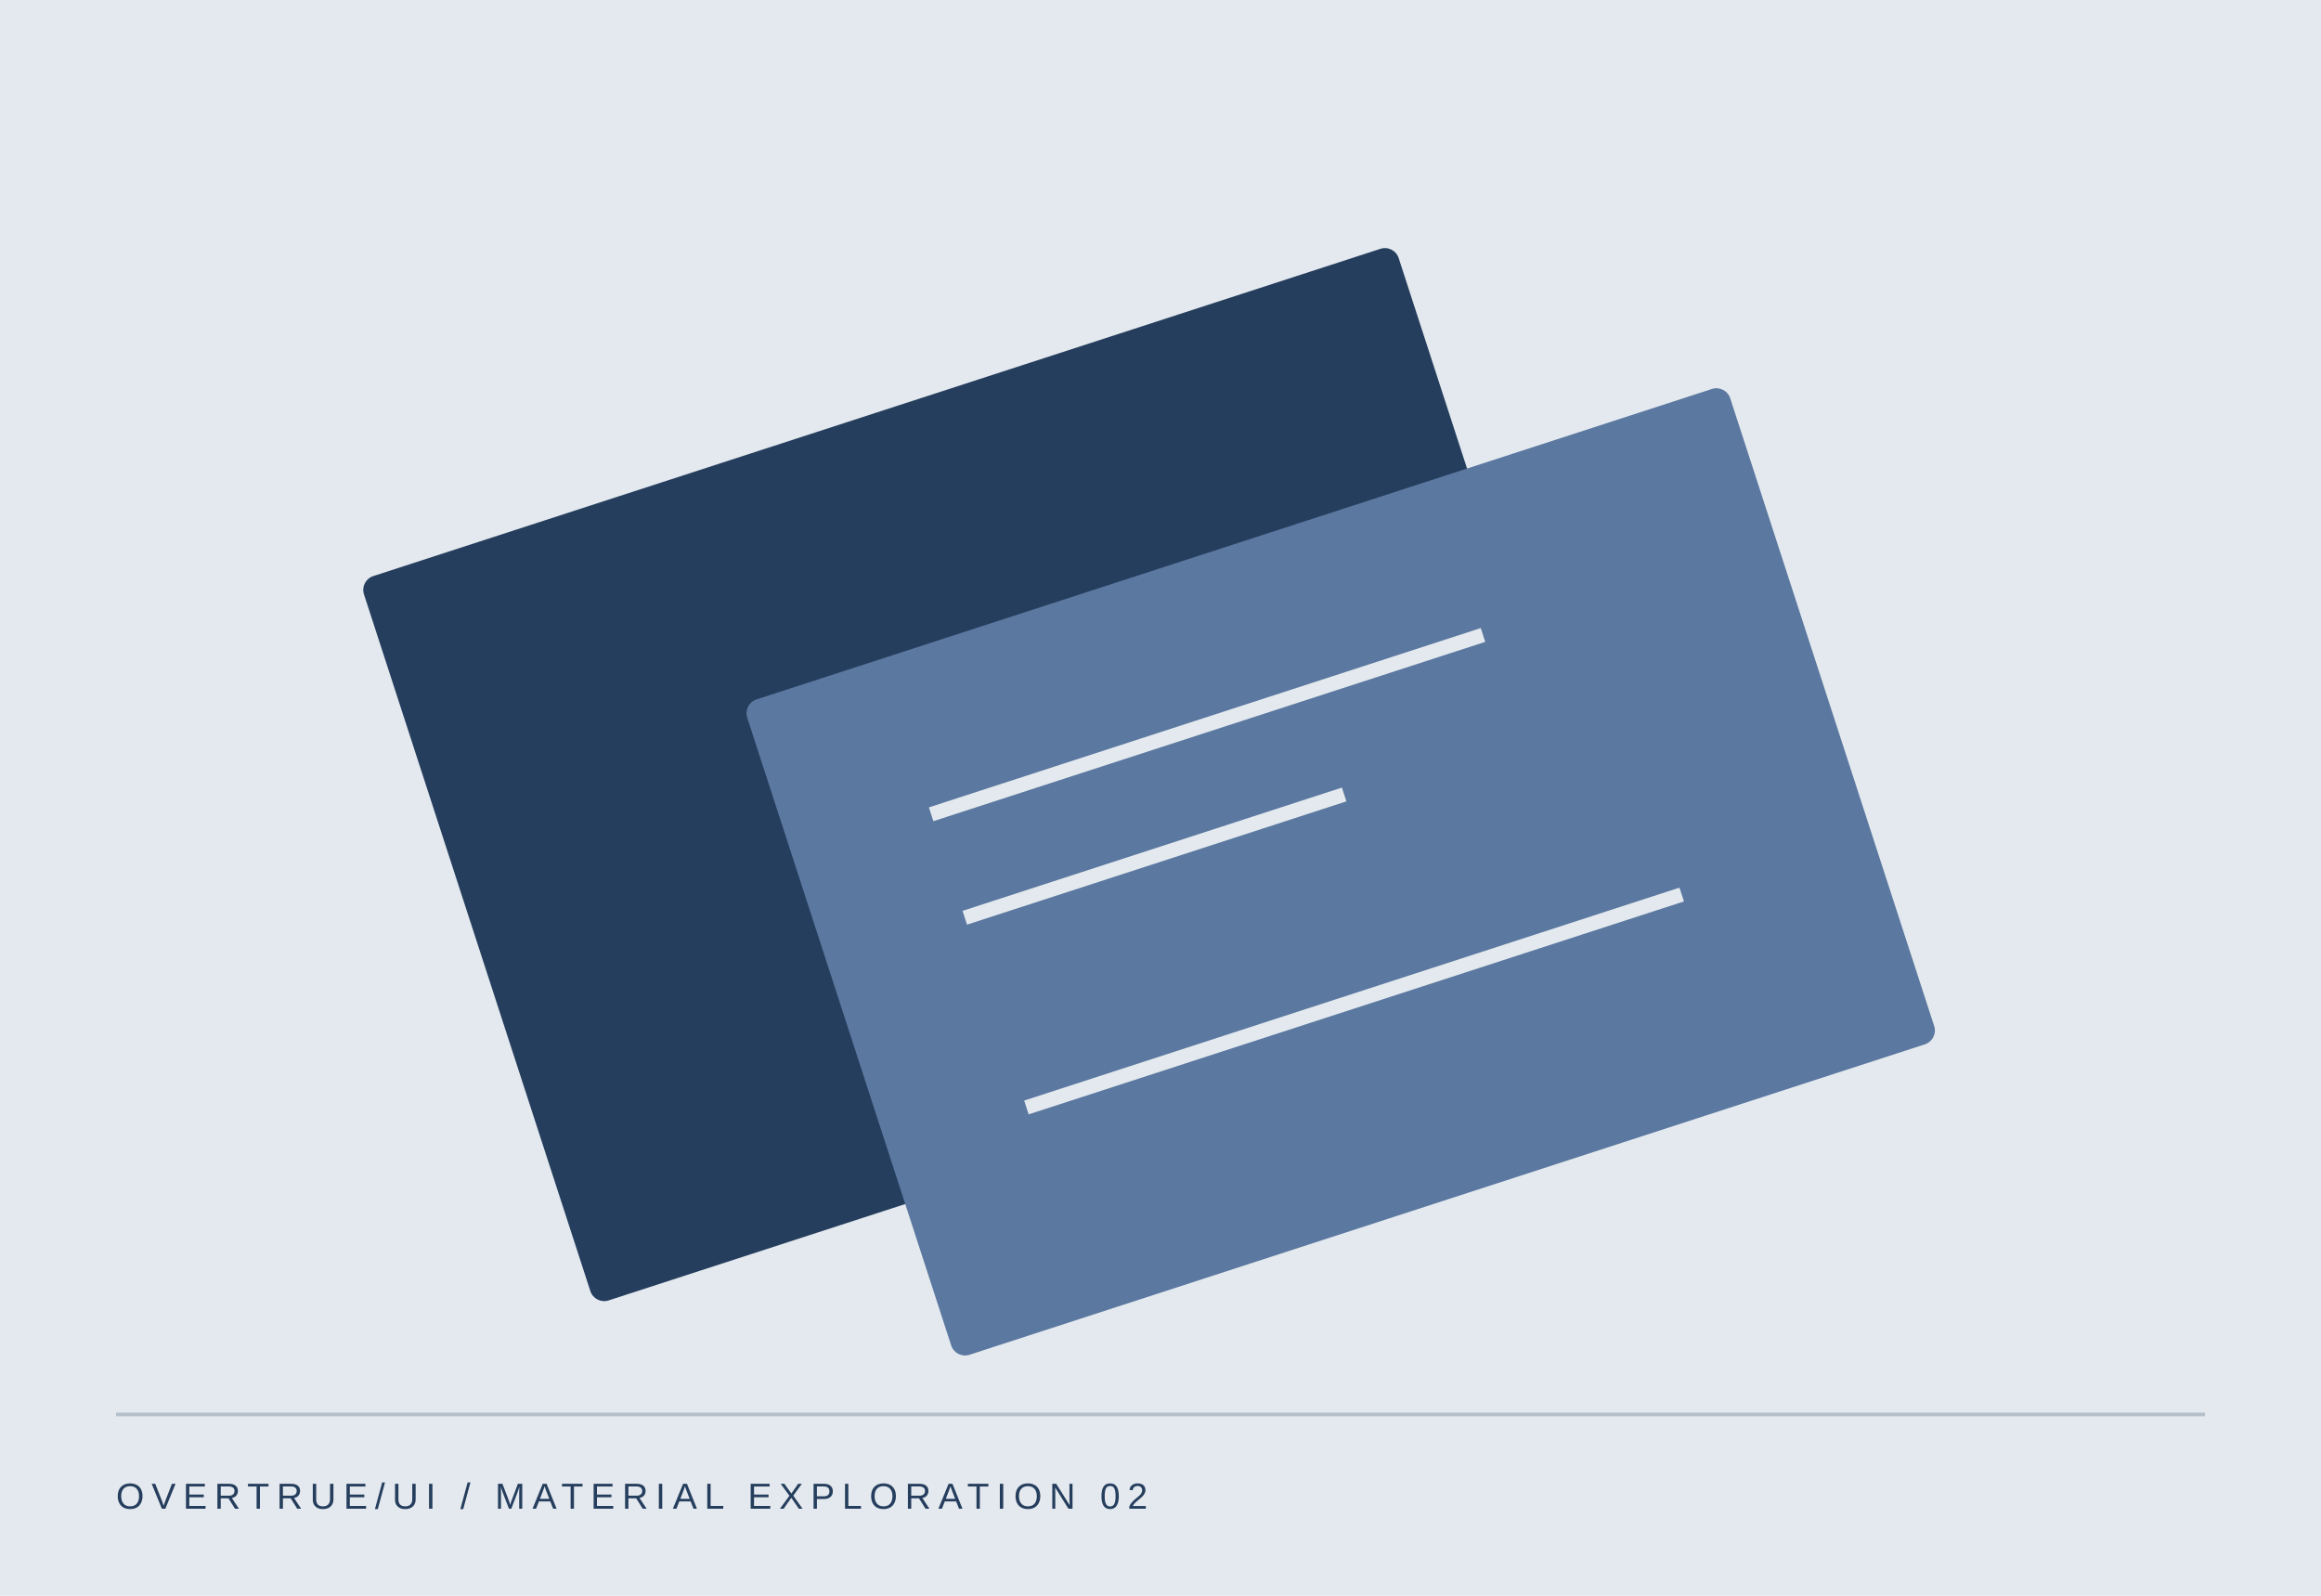
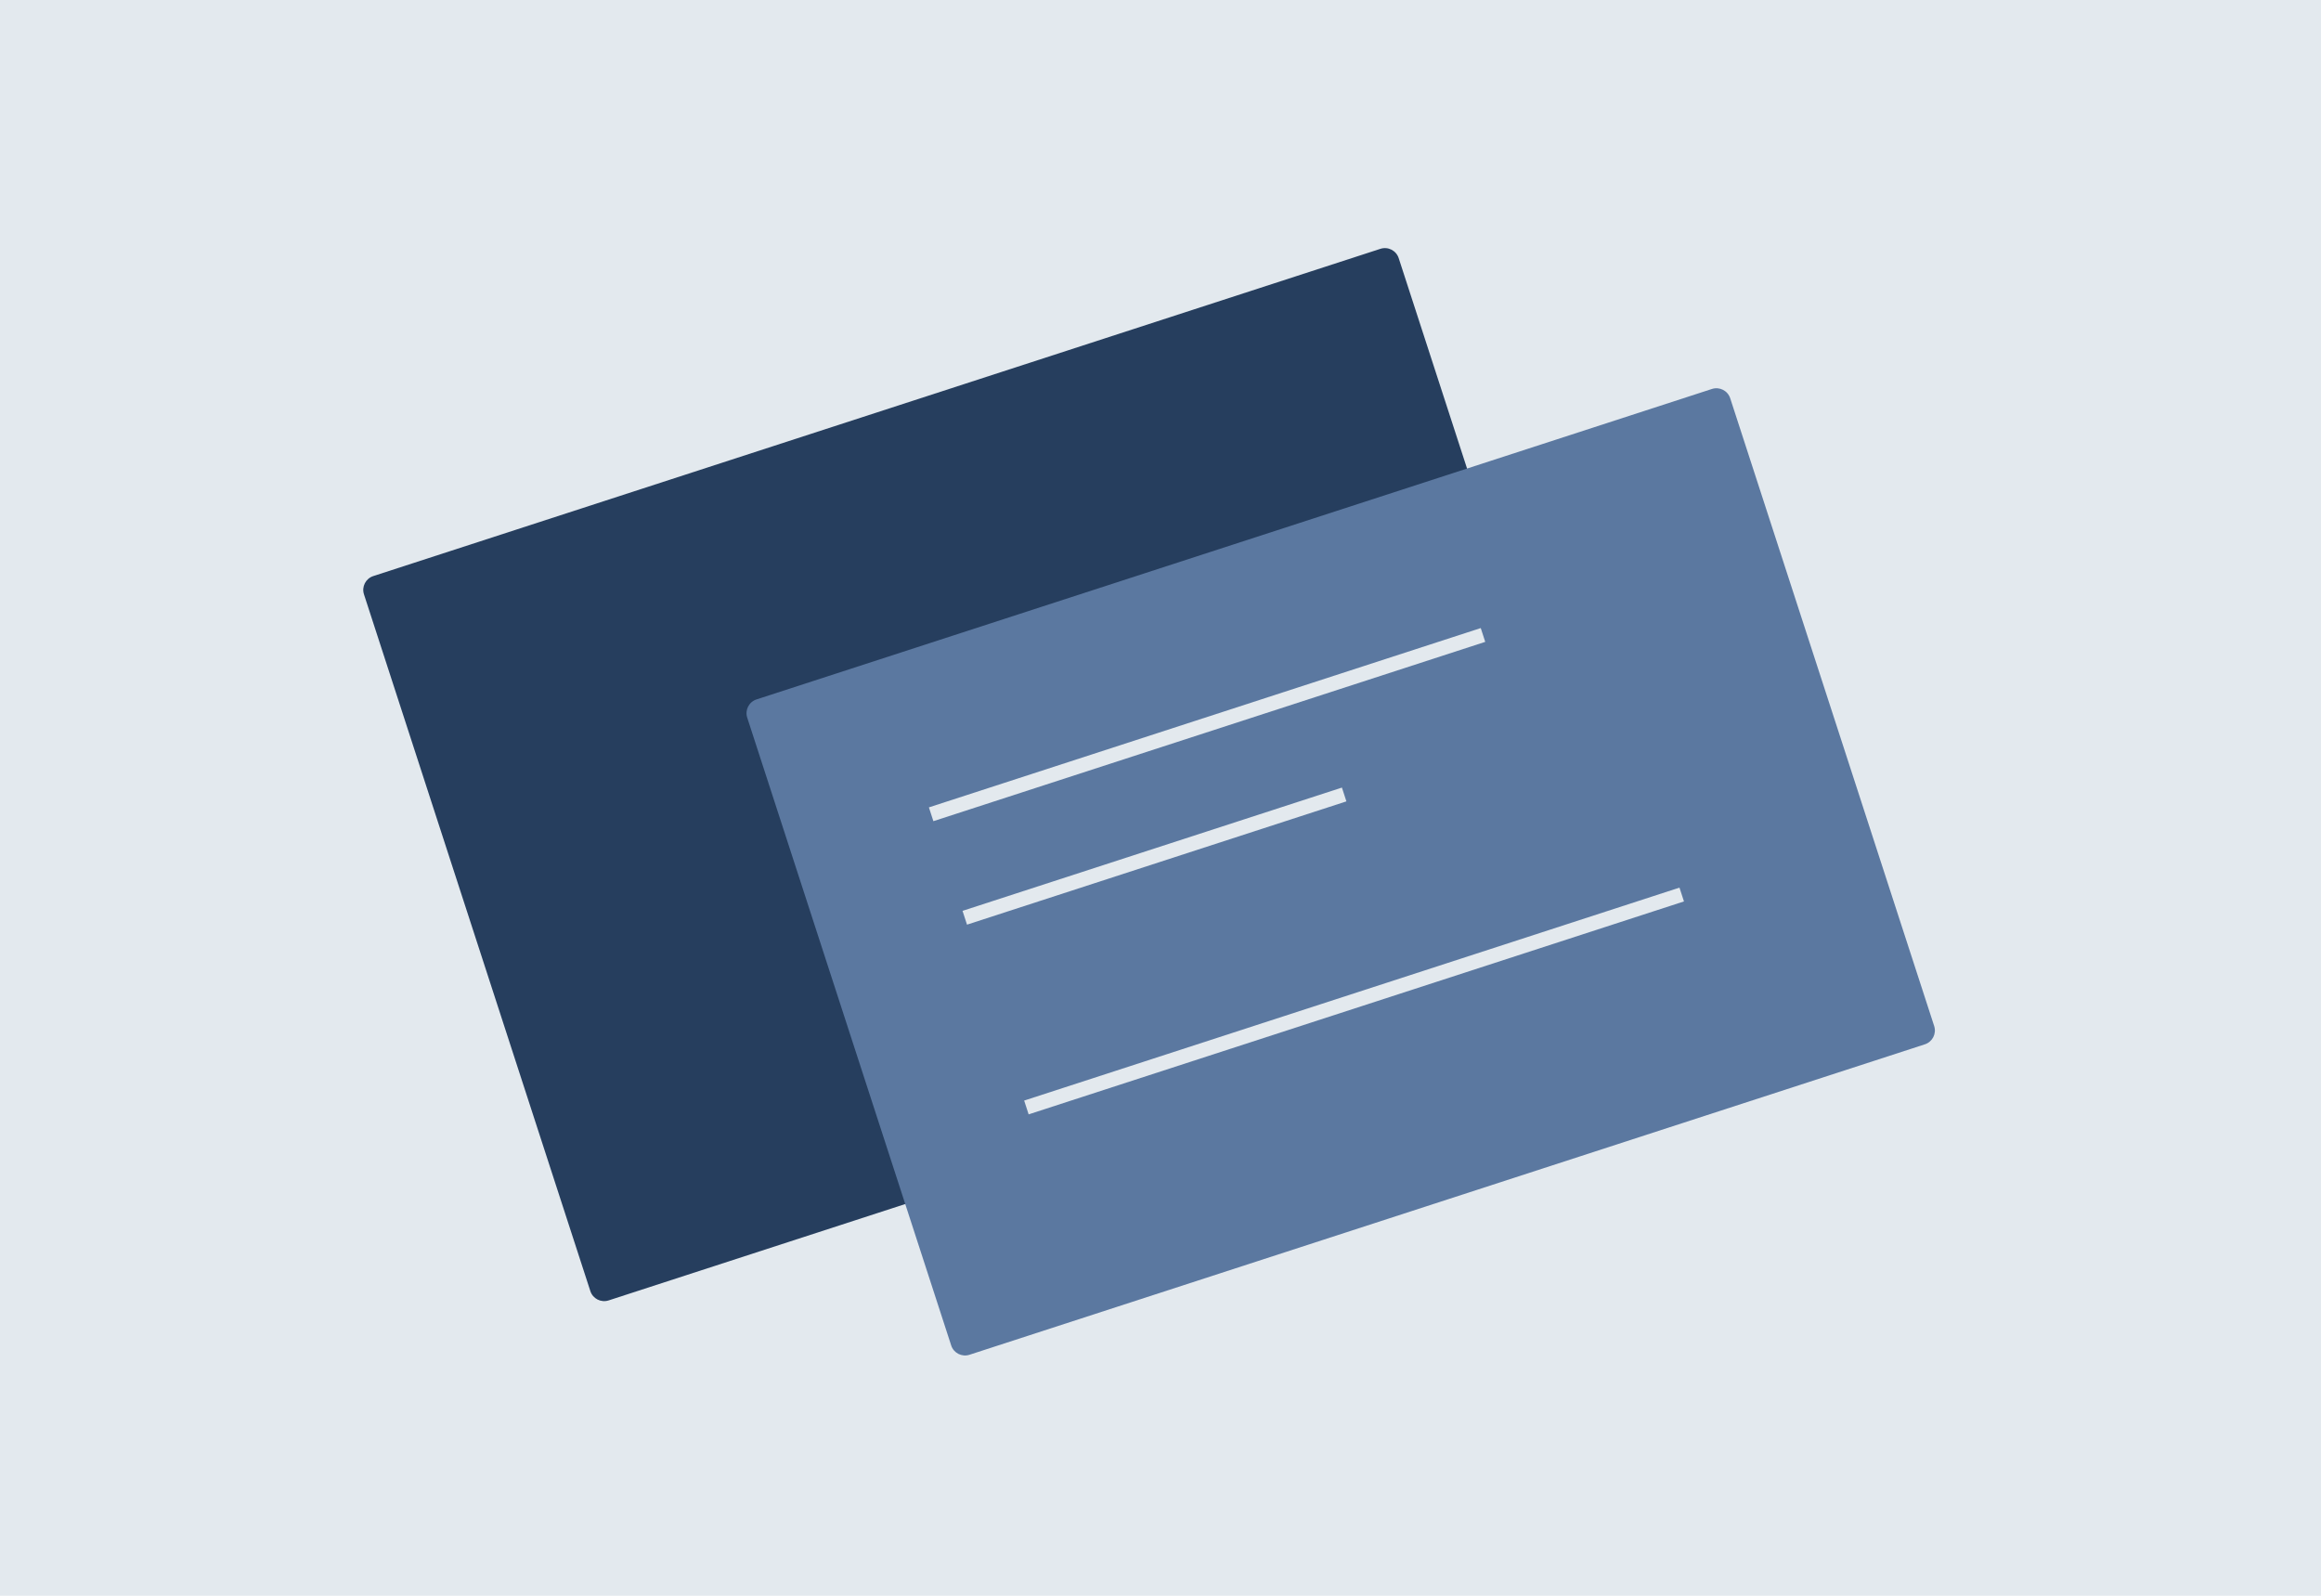
<svg xmlns="http://www.w3.org/2000/svg" width="640" height="440" viewBox="0 0 640 440">
  <rect width="640" height="440" fill="#e3e9ee" />
  <g transform="translate(320 225) rotate(-18)">
    <rect x="-190" y="-130" width="300" height="210" fill="#263e5e" rx="4" />
    <rect x="-100" y="-65" width="285" height="190" fill="#5b78a0" rx="4" />
    <path d="M-60 -20h160M-60 10h110M-60 65h190" stroke="#e3e9ee" stroke-width="4" />
  </g>
-   <path d="M32 390h576" stroke="#263e5e" opacity=".25" />
-   <text x="32" y="416" font-family="Arial,sans-serif" font-size="10" letter-spacing="2" fill="#263e5e">OVERTRUE/UI / MATERIAL EXPLORATION 02</text>
</svg>
